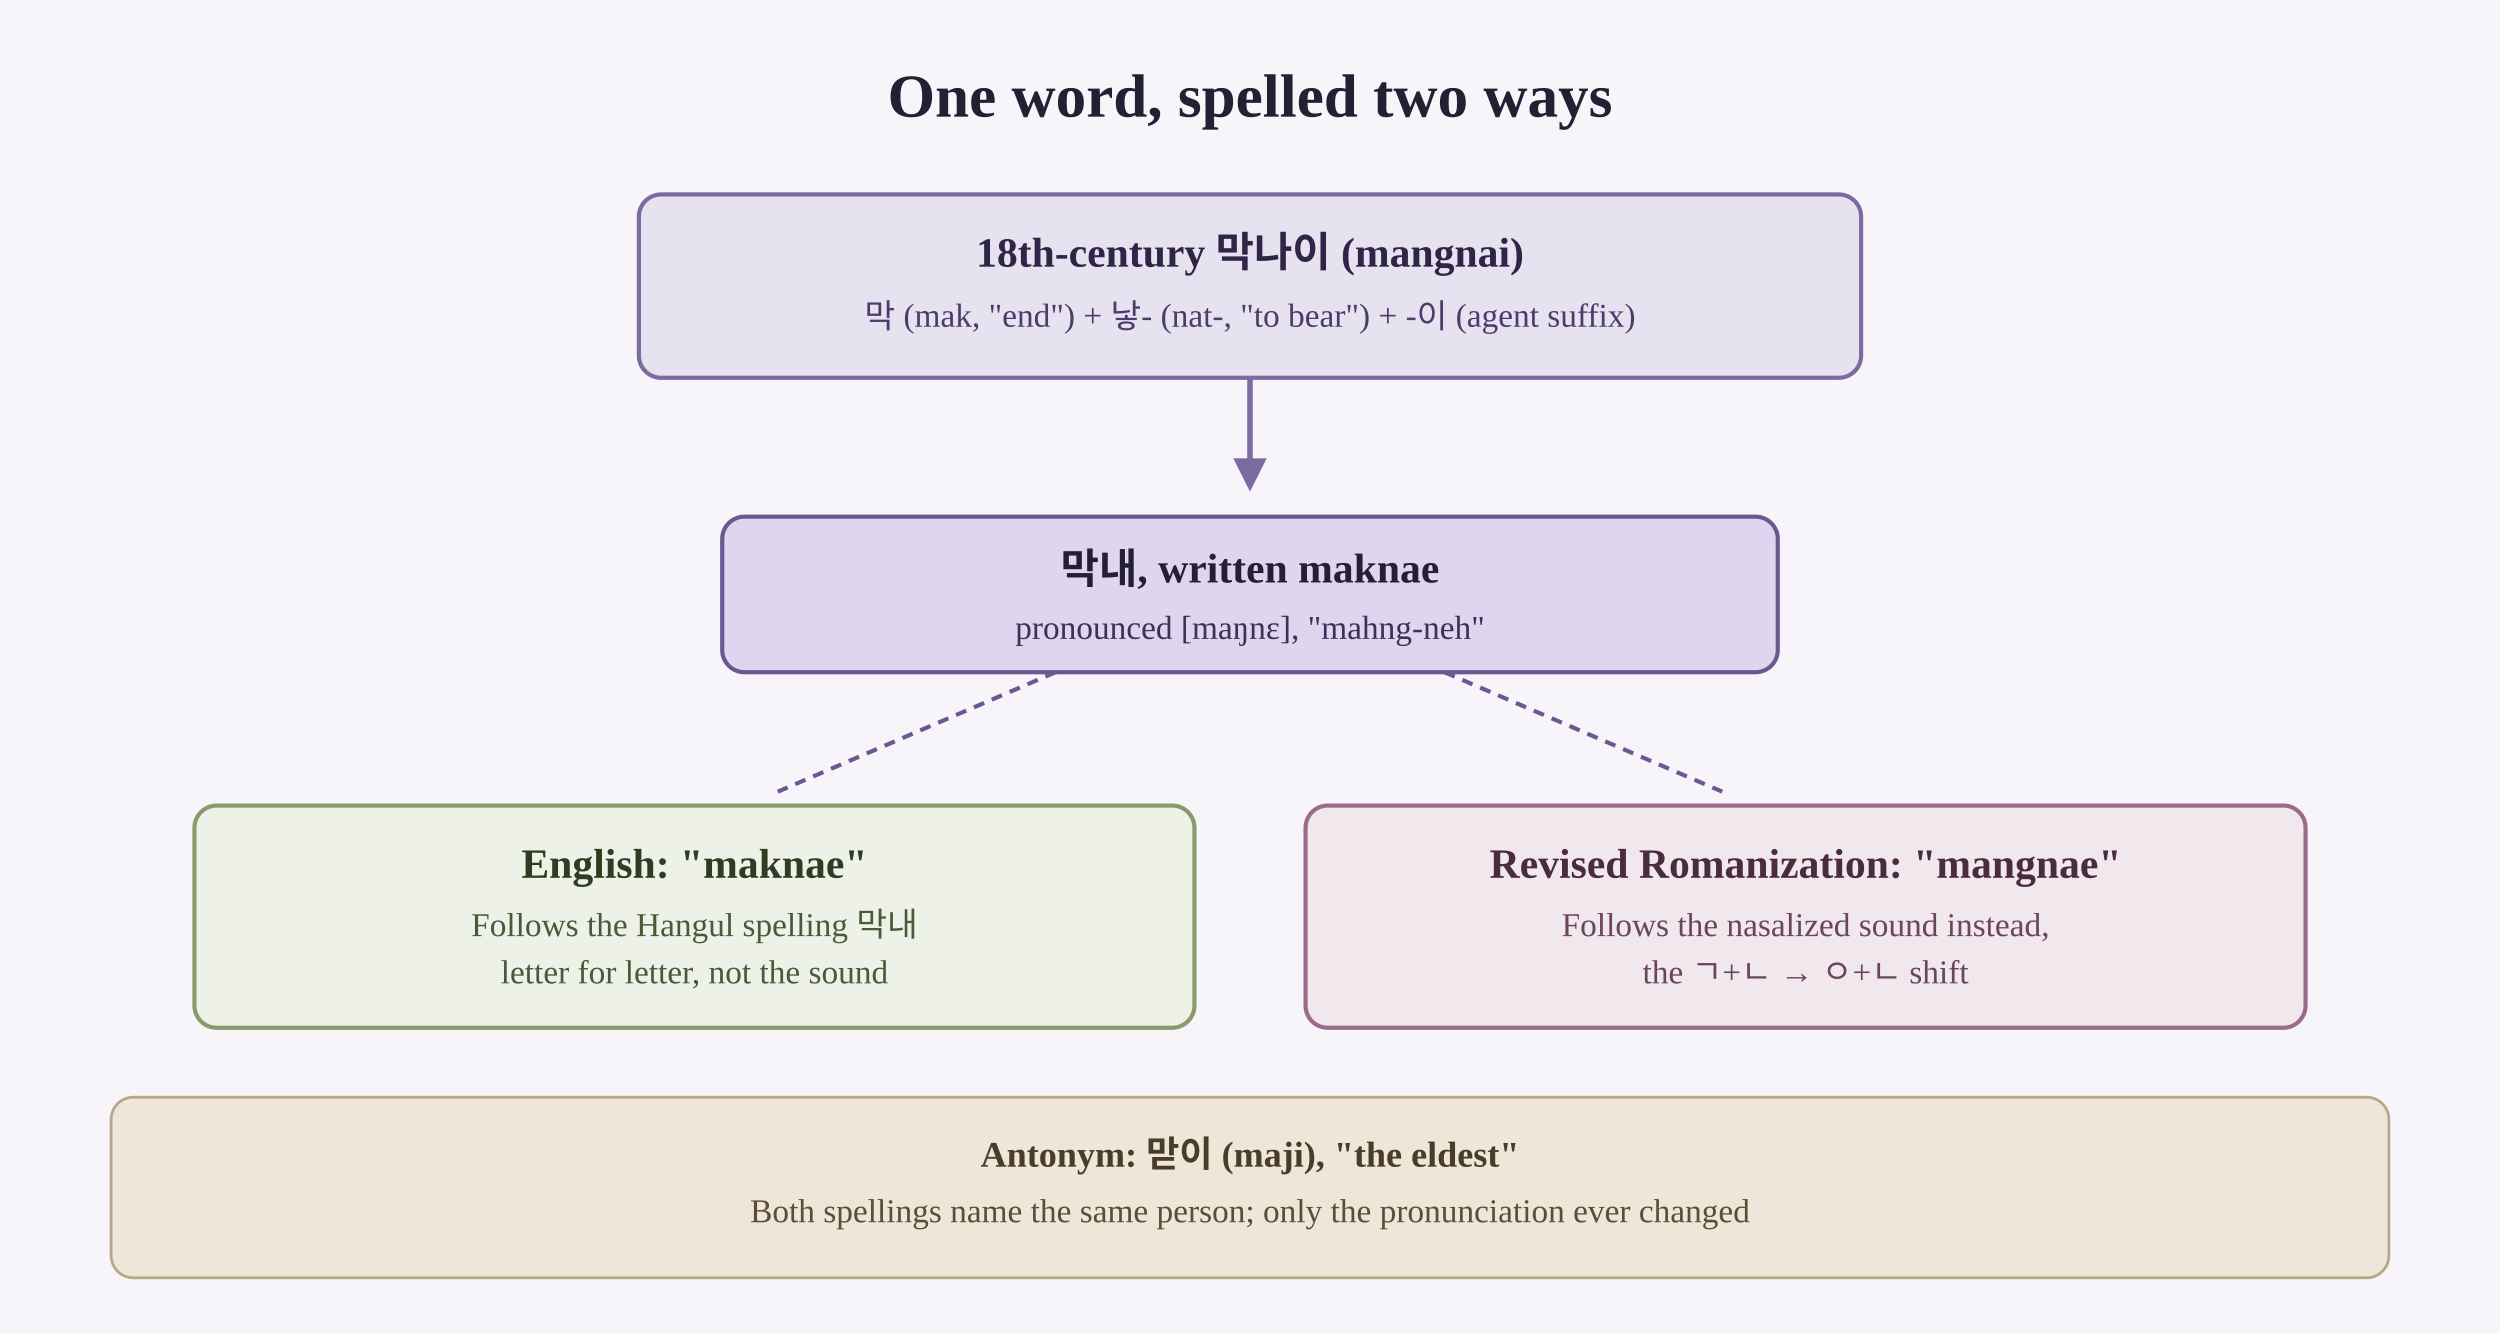
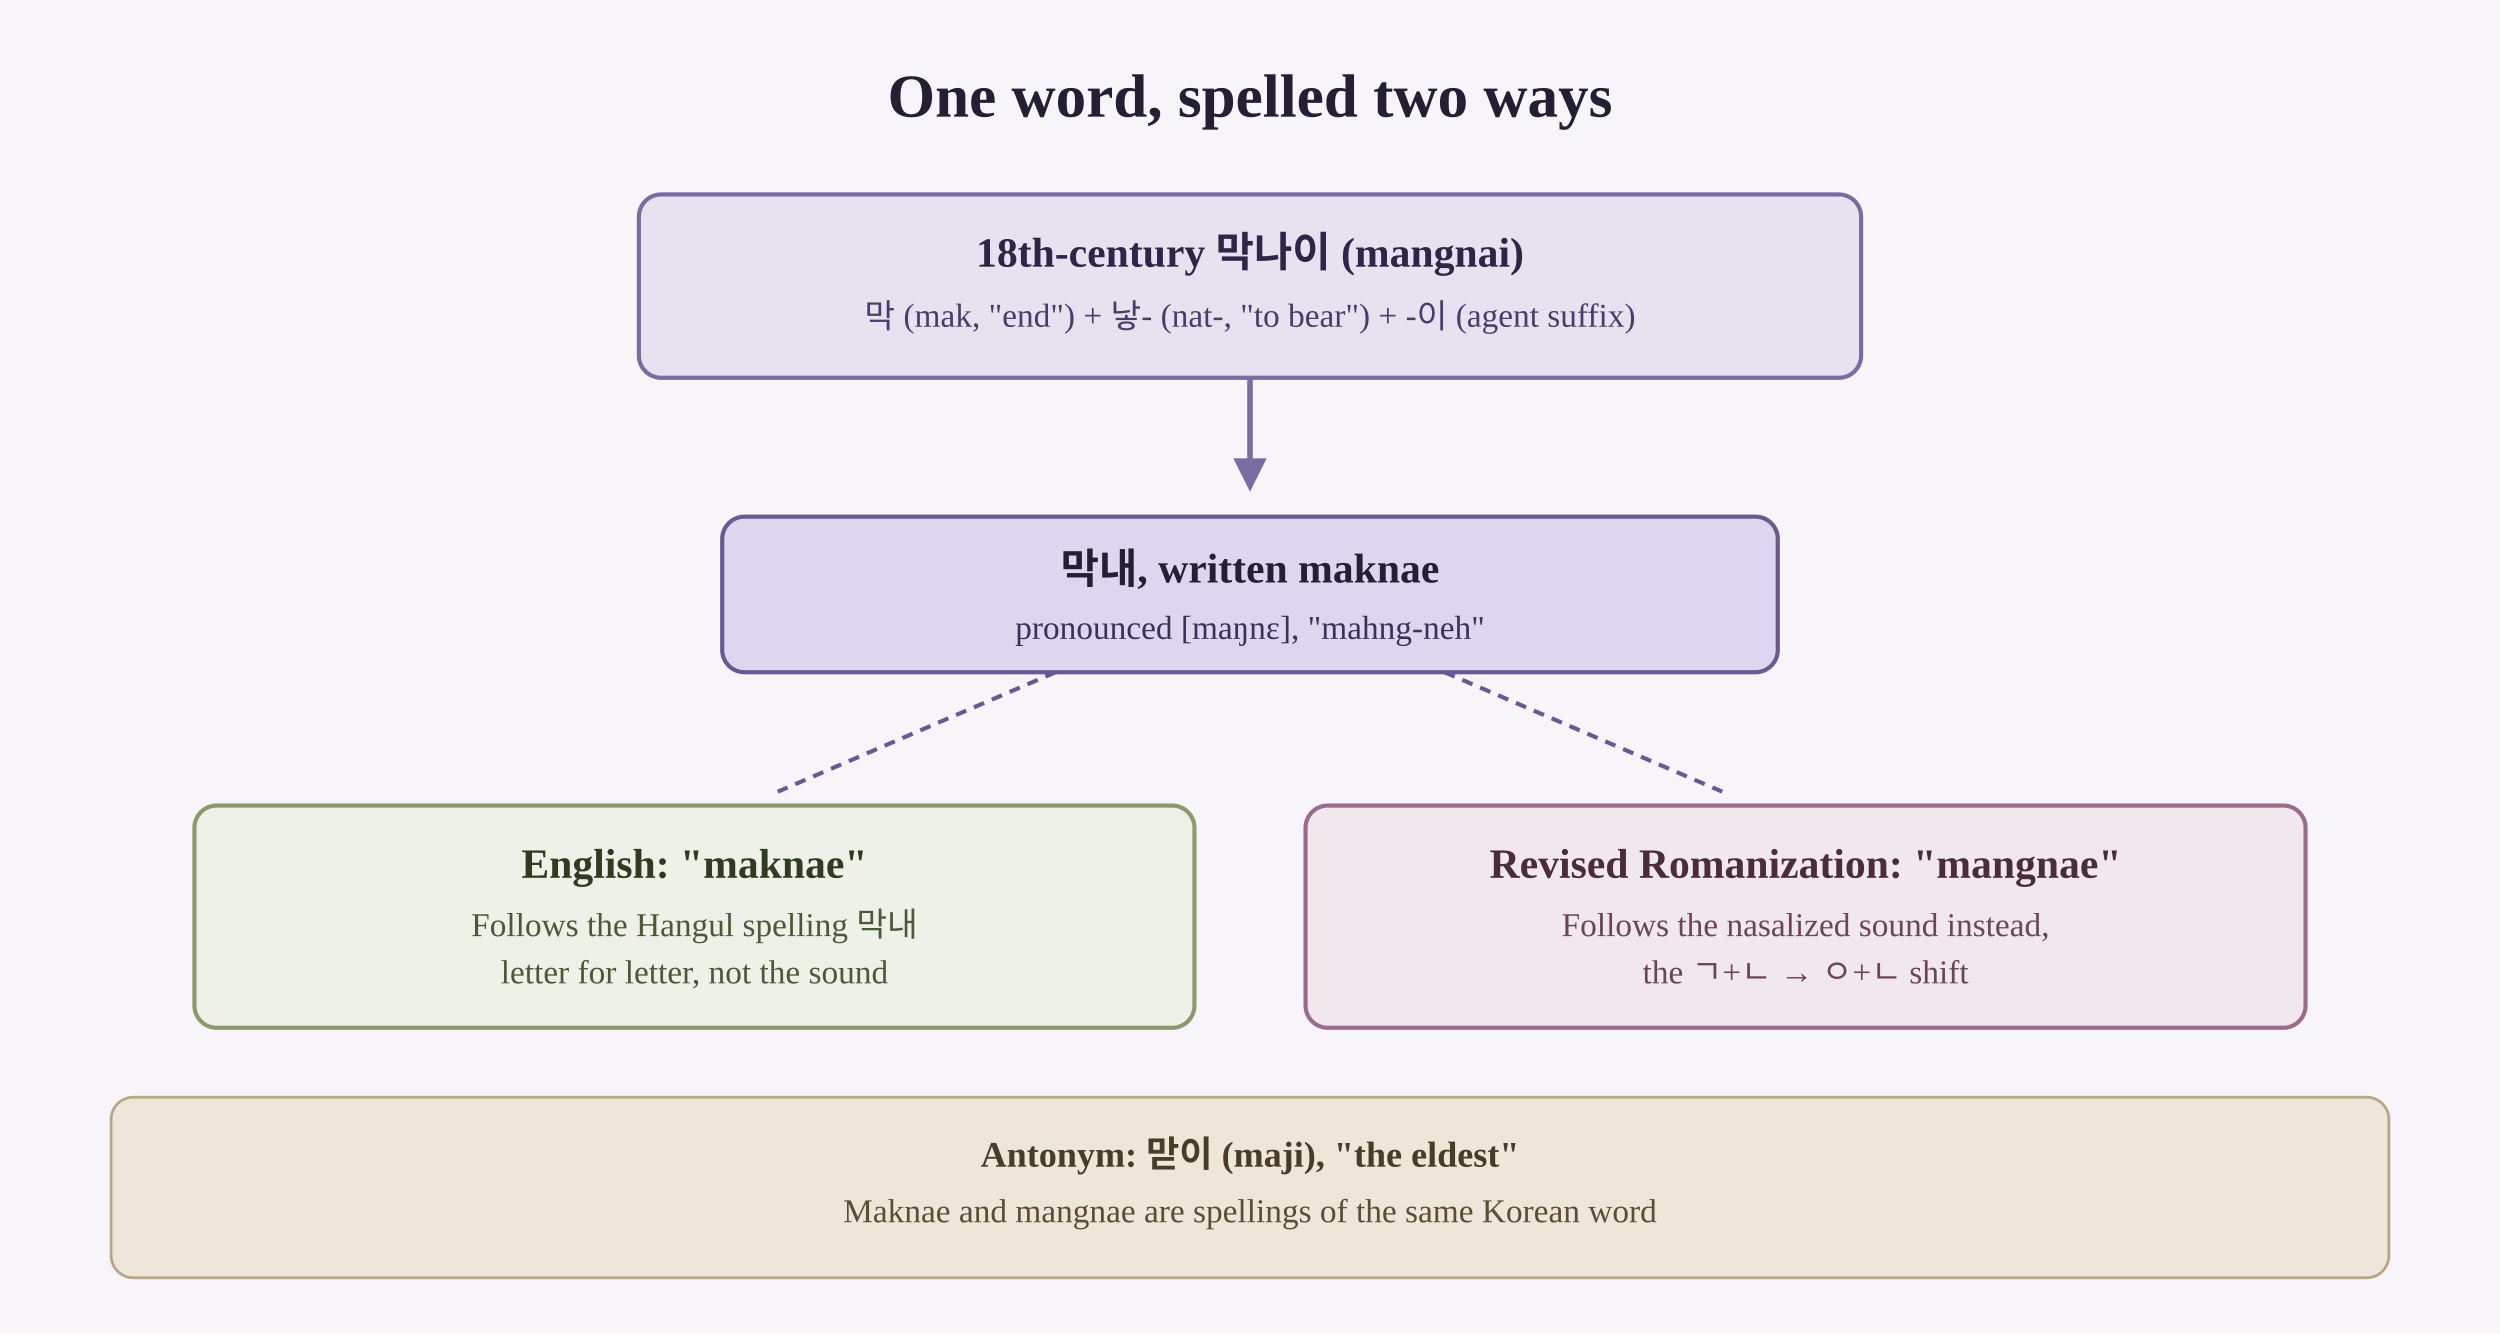
<svg xmlns="http://www.w3.org/2000/svg" viewBox="0 0 900 480" font-family="Georgia, 'Times New Roman', serif">
  <rect x="0" y="0" width="900" height="480" fill="#f7f5fa" />
  <text x="450" y="42" text-anchor="middle" font-size="22" fill="#241f33" font-weight="bold">One word, spelled two ways</text>
  <rect x="230" y="70" width="440" height="66" rx="8" fill="#e7e2f0" stroke="#7a6ba0" stroke-width="1.5" />
  <text x="450" y="96" text-anchor="middle" font-size="15" fill="#2e2547" font-weight="bold">18th-century 막나이 (mangnai)</text>
  <text x="450" y="118" text-anchor="middle" font-size="12" fill="#4a3d6b">막 (mak, "end") + 낳- (nat-, "to bear") + -이 (agent suffix)</text>
  <line x1="450" y1="136" x2="450" y2="172" stroke="#7a6ba0" stroke-width="2" />
  <polygon points="450,177 444,165 456,165" fill="#7a6ba0" />
  <rect x="260" y="186" width="380" height="56" rx="8" fill="#ded5ee" stroke="#6a5990" stroke-width="1.5" />
  <text x="450" y="210" text-anchor="middle" font-size="15" fill="#241f33" font-weight="bold">막내, written maknae</text>
  <text x="450" y="230" text-anchor="middle" font-size="12" fill="#3b3159">pronounced [maŋnɛ], "mahng-neh"</text>
  <line x1="380" y1="242" x2="280" y2="285" stroke="#6a5990" stroke-width="1.5" stroke-dasharray="4 3" />
  <line x1="520" y1="242" x2="620" y2="285" stroke="#6a5990" stroke-width="1.5" stroke-dasharray="4 3" />
  <rect x="70" y="290" width="360" height="80" rx="8" fill="#eef1e8" stroke="#8a9a6b" stroke-width="1.5" />
  <text x="250" y="316" text-anchor="middle" font-size="15" fill="#2f3c22" font-weight="bold">English: "maknae"</text>
  <text x="250" y="337" text-anchor="middle" font-size="12" fill="#4a5a38">Follows the Hangul spelling 막내</text>
  <text x="250" y="354" text-anchor="middle" font-size="12" fill="#4a5a38">letter for letter, not the sound</text>
  <rect x="470" y="290" width="360" height="80" rx="8" fill="#f1e8ee" stroke="#9a6b8a" stroke-width="1.5" />
  <text x="650" y="316" text-anchor="middle" font-size="15" fill="#4a2c3c" font-weight="bold">Revised Romanization: "mangnae"</text>
  <text x="650" y="337" text-anchor="middle" font-size="12" fill="#6b455a">Follows the nasalized sound instead,</text>
  <text x="650" y="354" text-anchor="middle" font-size="12" fill="#6b455a">the ㄱ+ㄴ → ㅇ+ㄴ shift</text>
  <rect x="40" y="395" width="820" height="65" rx="8" fill="#eee6d8" stroke="#b8a688" stroke-width="1" />
  <text x="450" y="420" text-anchor="middle" font-size="13" fill="#4a3d28" font-weight="bold">Antonym: 맏이 (maji), "the eldest"</text>
-   <text x="450" y="440" text-anchor="middle" font-size="12" fill="#5c4d35">Both spellings name the same person; only the pronunciation ever changed</text>
+   <text x="450" y="440" text-anchor="middle" font-size="12" fill="#5c4d35">Maknae and mangnae are spellings of the same Korean word</text>
</svg>
